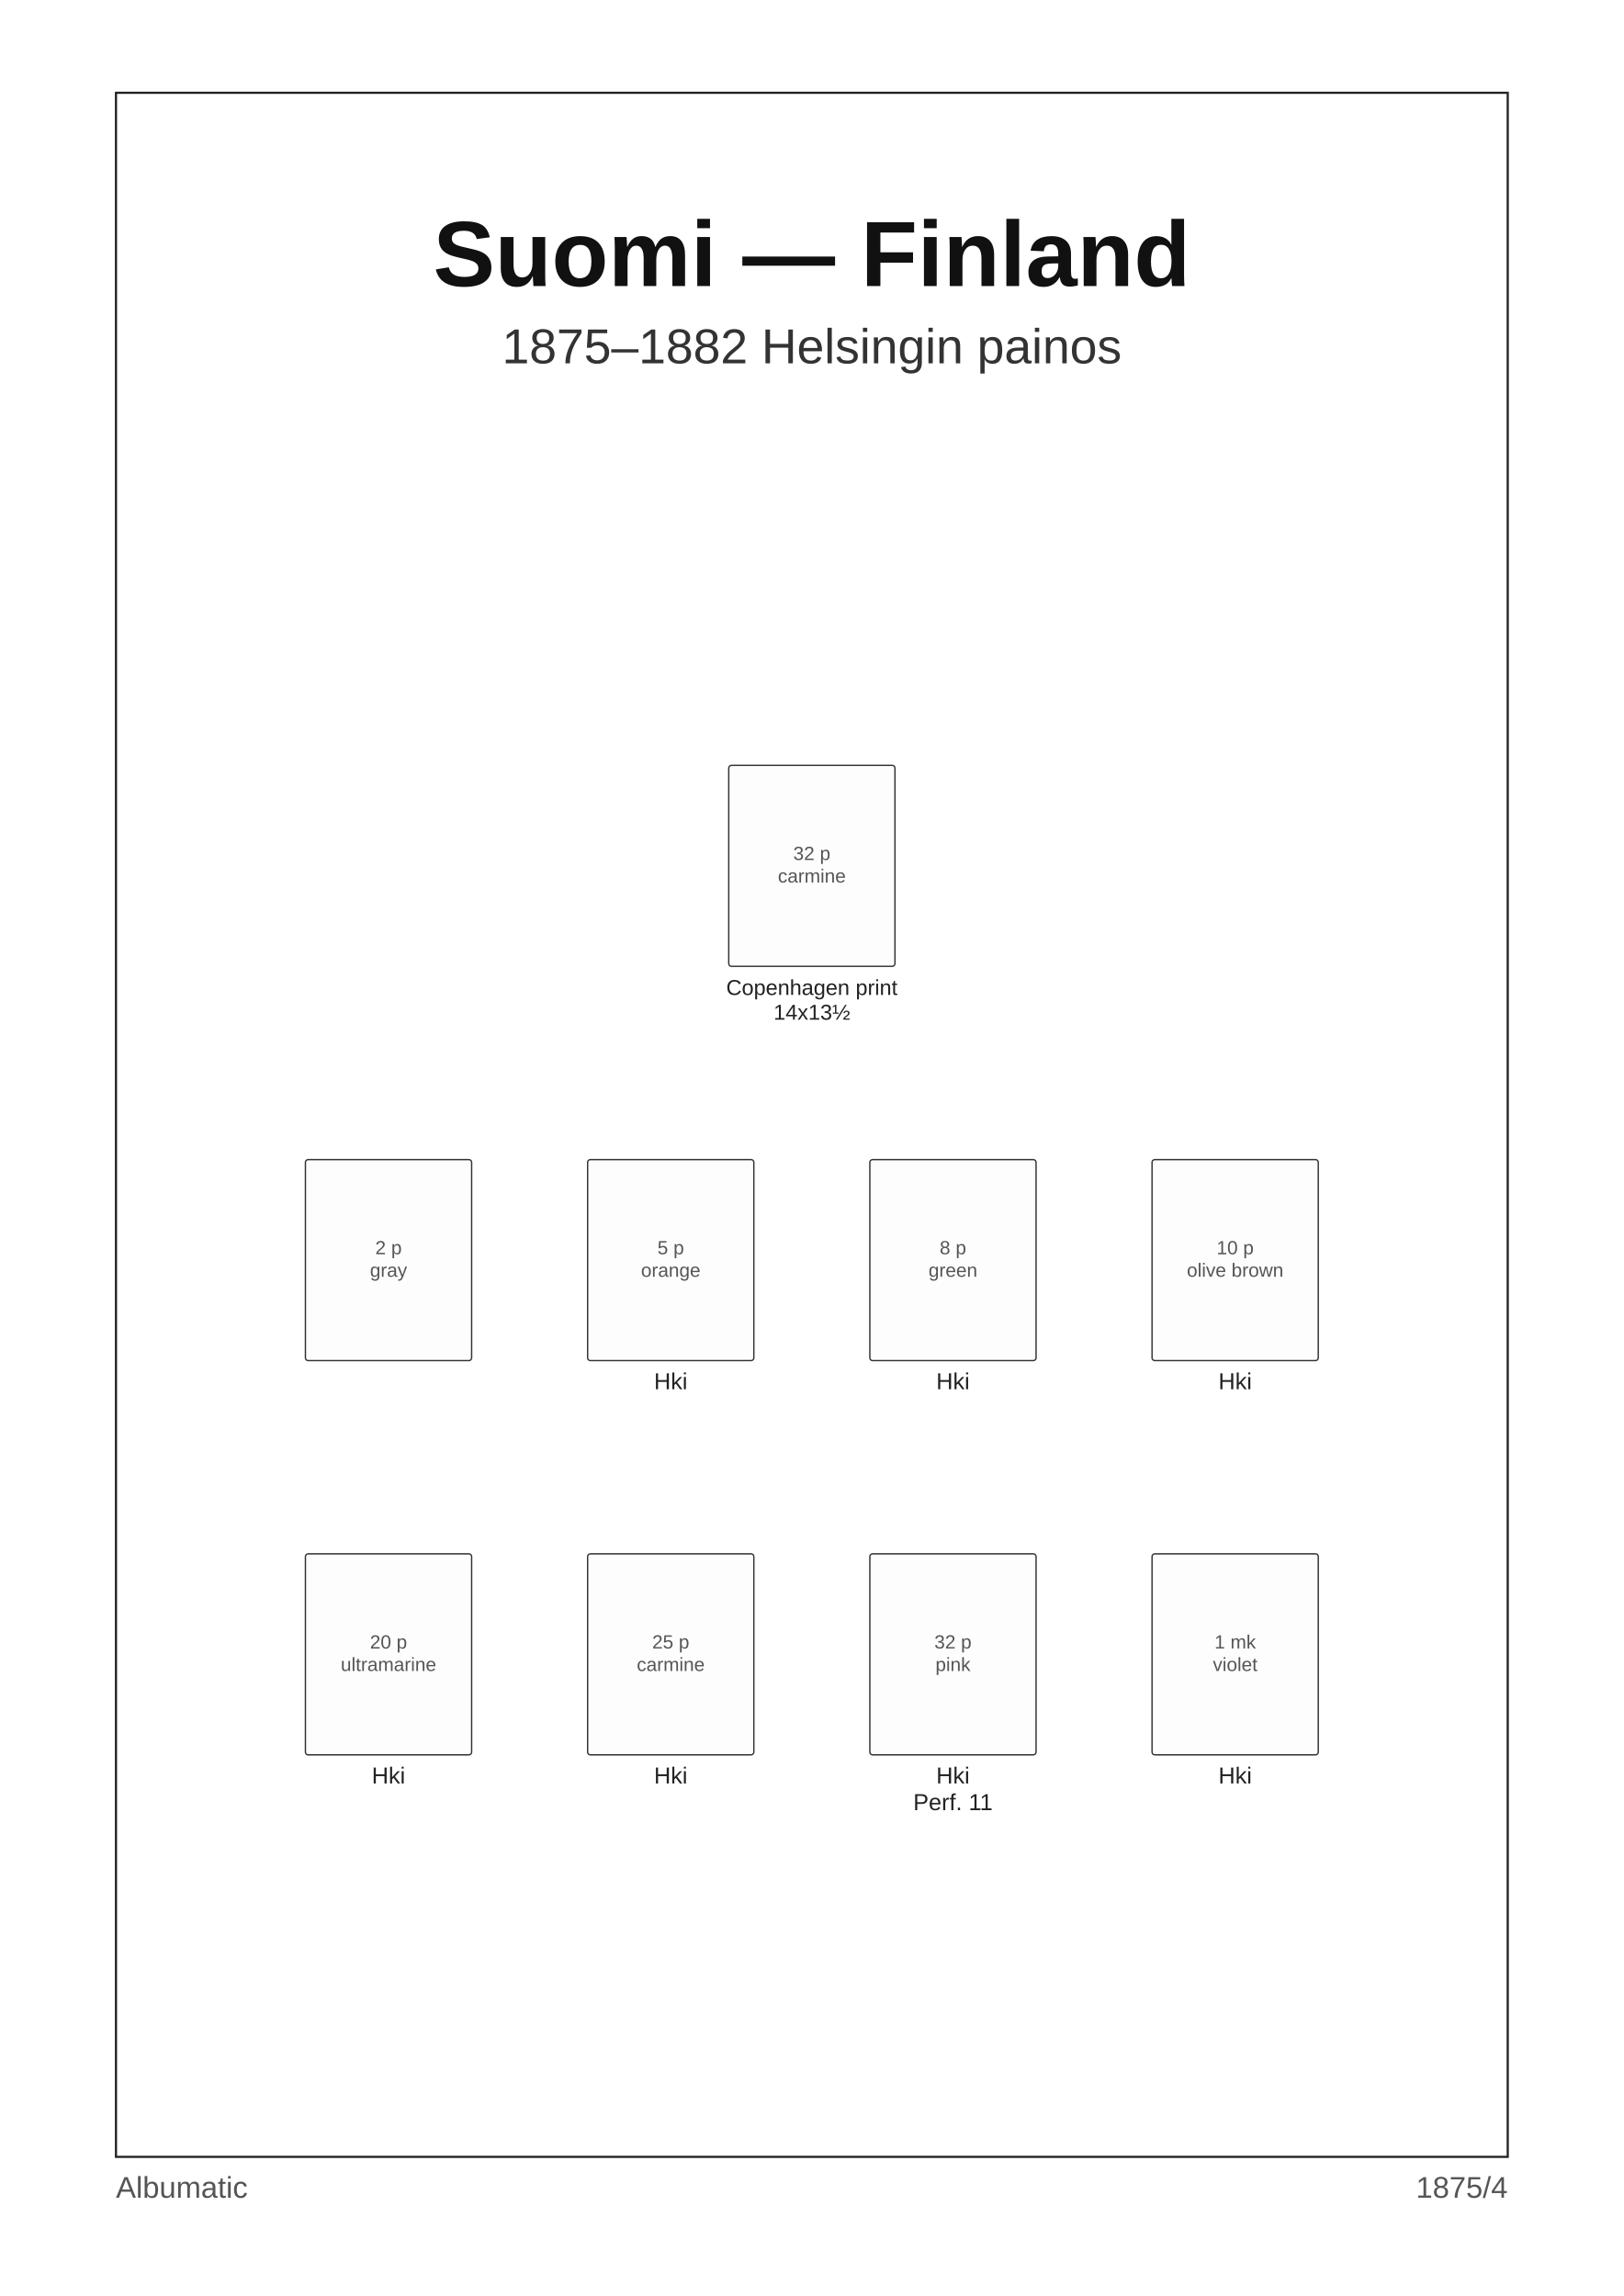
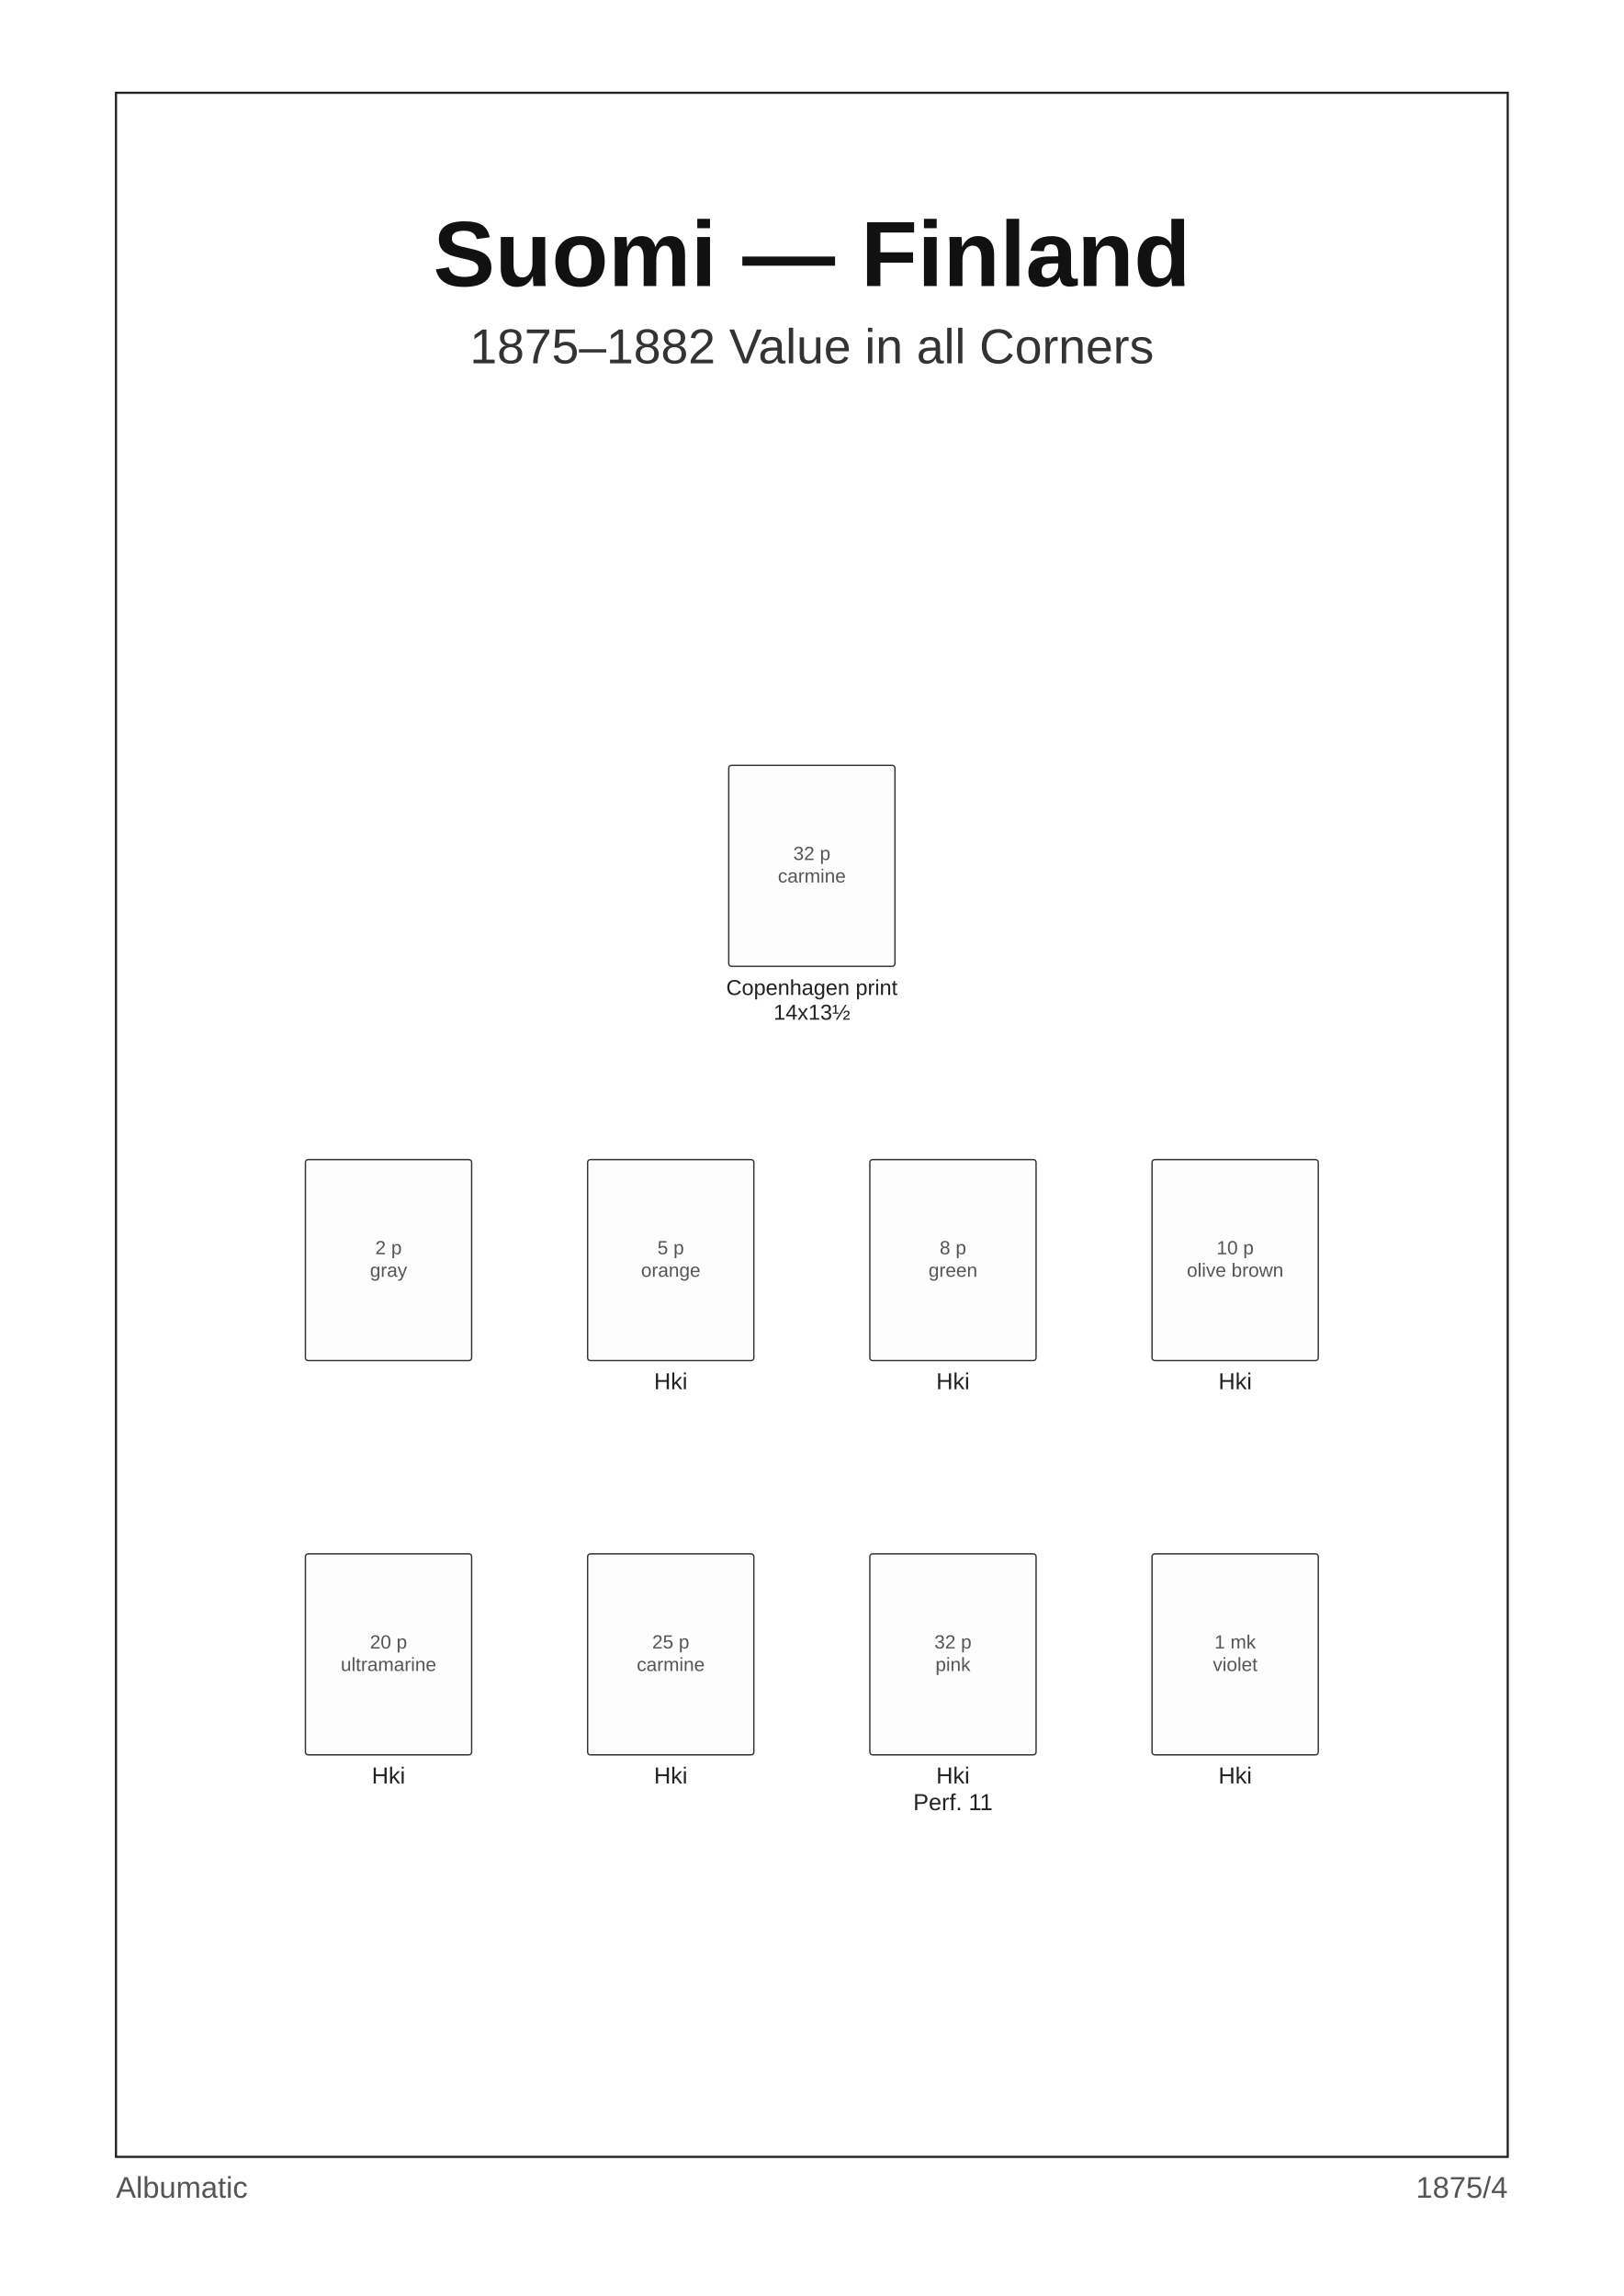
<svg xmlns="http://www.w3.org/2000/svg" viewBox="0 0 595.28 841.89" width="100%" height="100%" style="background:#ffffff; display:block;">
  <defs>
    <style>
      .border { fill: none; stroke: #222222; stroke-width: 0.8; }
      .stamp-frame { fill: #fdfdfd; stroke: #333333; stroke-width: 0.5; }
      .header1 { font-family: "Liberation Sans", "DejaVu Sans", "Helvetica", Arial, sans-serif; font-size: 34px; font-weight: bold; text-anchor: middle; fill: #111111; }
      .header2 { font-family: "Liberation Sans", "DejaVu Sans", "Helvetica", Arial, sans-serif; font-size: 18px; text-anchor: middle; fill: #333333; }
      .footer { font-family: "Liberation Sans", "DejaVu Sans", "Helvetica", Arial, sans-serif; font-size: 11px; fill: #555555; }
      .stamp-text { font-family: "Liberation Sans", "DejaVu Sans", "Helvetica", Arial, sans-serif; text-anchor: middle; dominant-baseline: middle; fill: #555555; }
      .stamp-label { font-family: "Liberation Sans", "DejaVu Sans", "Helvetica", Arial, sans-serif; text-anchor: middle; fill: #222222; }
    </style>
  </defs>
  <rect class="border" x="42.52" y="34.02" width="510.24" height="756.85" />
  <text class="footer" x="42.52" y="805.87">Albumatic</text>
  <text class="footer" x="552.76" y="805.87" text-anchor="end">1875/4</text>
  <text class="header1" x="297.64" y="104.88">Suomi — Finland</text>
-   <text class="header2" x="297.64" y="133.23">1875–1882 Helsingin painos</text>
+   <text class="header2" x="297.64" y="133.23">1875–1882 Value in all Corners</text>
  <g class="stamp-group">
    <rect class="stamp-frame" x="267.17" y="280.63" width="60.94" height="73.70" rx="1" />
    <text class="stamp-text" style="font-size:7.0px;" x="297.64" y="313.35">32 p</text>
    <text class="stamp-text" style="font-size:7.0px;" x="297.64" y="321.61">carmine</text>
    <text class="stamp-label" style="font-size:7.9px;" x="297.64" y="364.83">Copenhagen print</text>
    <text class="stamp-label" style="font-size:7.9px;" x="297.64" y="373.89">14x13½</text>
  </g>
  <g class="stamp-group">
    <rect class="stamp-frame" x="111.97" y="425.20" width="60.94" height="73.70" rx="1" />
    <text class="stamp-text" style="font-size:7.0px;" x="142.44" y="457.92">2 p</text>
    <text class="stamp-text" style="font-size:7.0px;" x="142.44" y="466.18">gray</text>
  </g>
  <g class="stamp-group">
    <rect class="stamp-frame" x="215.43" y="425.20" width="60.94" height="73.70" rx="1" />
    <text class="stamp-text" style="font-size:7.0px;" x="245.91" y="457.92">5 p</text>
    <text class="stamp-text" style="font-size:7.0px;" x="245.91" y="466.18">orange</text>
    <text class="stamp-label" style="font-size:8.5px;" x="245.91" y="509.40">Hki</text>
  </g>
  <g class="stamp-group">
    <rect class="stamp-frame" x="318.90" y="425.20" width="60.94" height="73.70" rx="1" />
    <text class="stamp-text" style="font-size:7.0px;" x="349.37" y="457.92">8 p</text>
    <text class="stamp-text" style="font-size:7.0px;" x="349.37" y="466.18">green</text>
    <text class="stamp-label" style="font-size:8.5px;" x="349.37" y="509.40">Hki</text>
  </g>
  <g class="stamp-group">
    <rect class="stamp-frame" x="422.36" y="425.20" width="60.94" height="73.70" rx="1" />
    <text class="stamp-text" style="font-size:7.0px;" x="452.83" y="457.93">10 p</text>
    <text class="stamp-text" style="font-size:7.0px;" x="452.83" y="466.16">olive brown</text>
    <text class="stamp-label" style="font-size:8.5px;" x="452.83" y="509.40">Hki</text>
  </g>
  <g class="stamp-group">
    <rect class="stamp-frame" x="111.97" y="569.76" width="60.94" height="73.70" rx="1" />
    <text class="stamp-text" style="font-size:7.0px;" x="142.44" y="602.50">20 p</text>
    <text class="stamp-text" style="font-size:7.0px;" x="142.44" y="610.73">ultramarine</text>
    <text class="stamp-label" style="font-size:8.5px;" x="142.44" y="653.96">Hki</text>
  </g>
  <g class="stamp-group">
    <rect class="stamp-frame" x="215.43" y="569.76" width="60.94" height="73.70" rx="1" />
    <text class="stamp-text" style="font-size:7.0px;" x="245.91" y="602.48">25 p</text>
    <text class="stamp-text" style="font-size:7.0px;" x="245.91" y="610.74">carmine</text>
    <text class="stamp-label" style="font-size:8.5px;" x="245.91" y="653.96">Hki</text>
  </g>
  <g class="stamp-group">
    <rect class="stamp-frame" x="318.90" y="569.76" width="60.94" height="73.70" rx="1" />
    <text class="stamp-text" style="font-size:7.0px;" x="349.37" y="602.48">32 p</text>
    <text class="stamp-text" style="font-size:7.0px;" x="349.37" y="610.74">pink</text>
    <text class="stamp-label" style="font-size:8.5px;" x="349.37" y="653.96">Hki</text>
    <text class="stamp-label" style="font-size:8.5px;" x="349.37" y="663.74">Perf. 11</text>
  </g>
  <g class="stamp-group">
    <rect class="stamp-frame" x="422.36" y="569.76" width="60.94" height="73.70" rx="1" />
    <text class="stamp-text" style="font-size:7.0px;" x="452.83" y="602.48">1 mk</text>
    <text class="stamp-text" style="font-size:7.0px;" x="452.83" y="610.74">violet</text>
    <text class="stamp-label" style="font-size:8.5px;" x="452.83" y="653.96">Hki</text>
  </g>
</svg>
